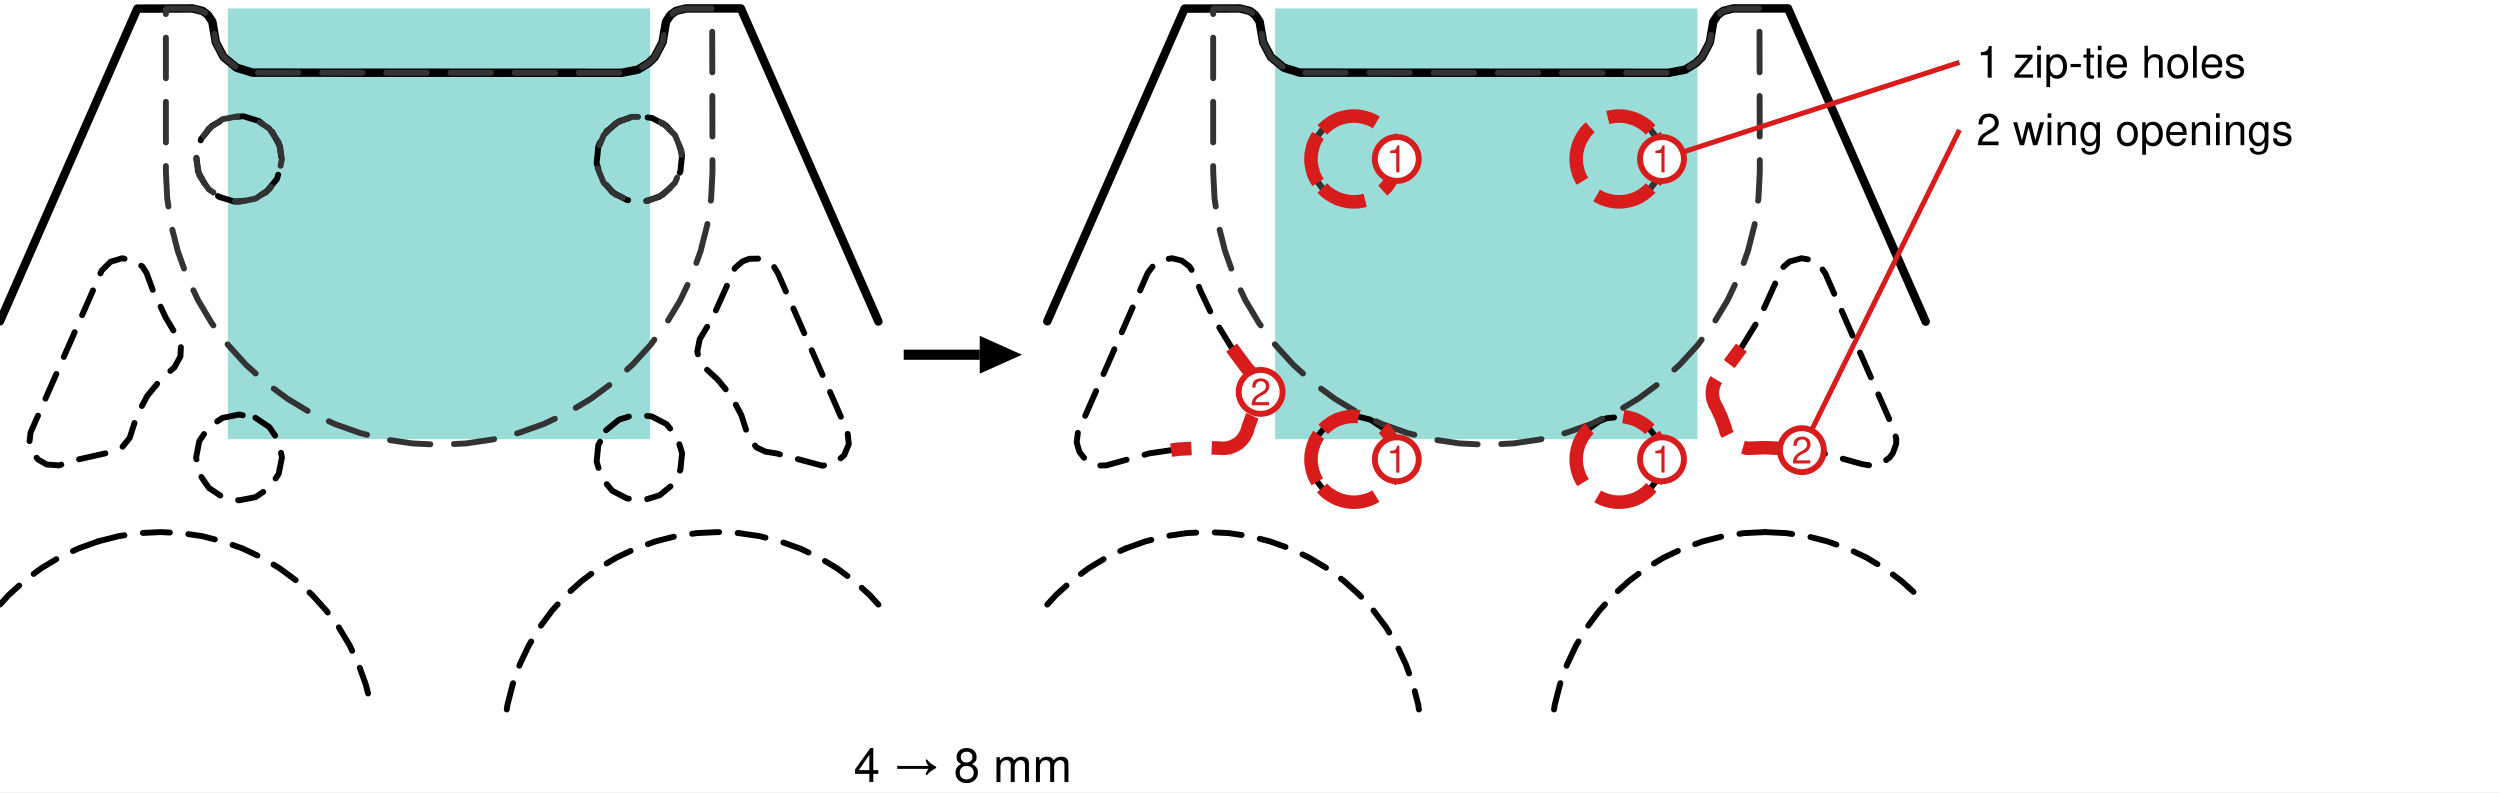
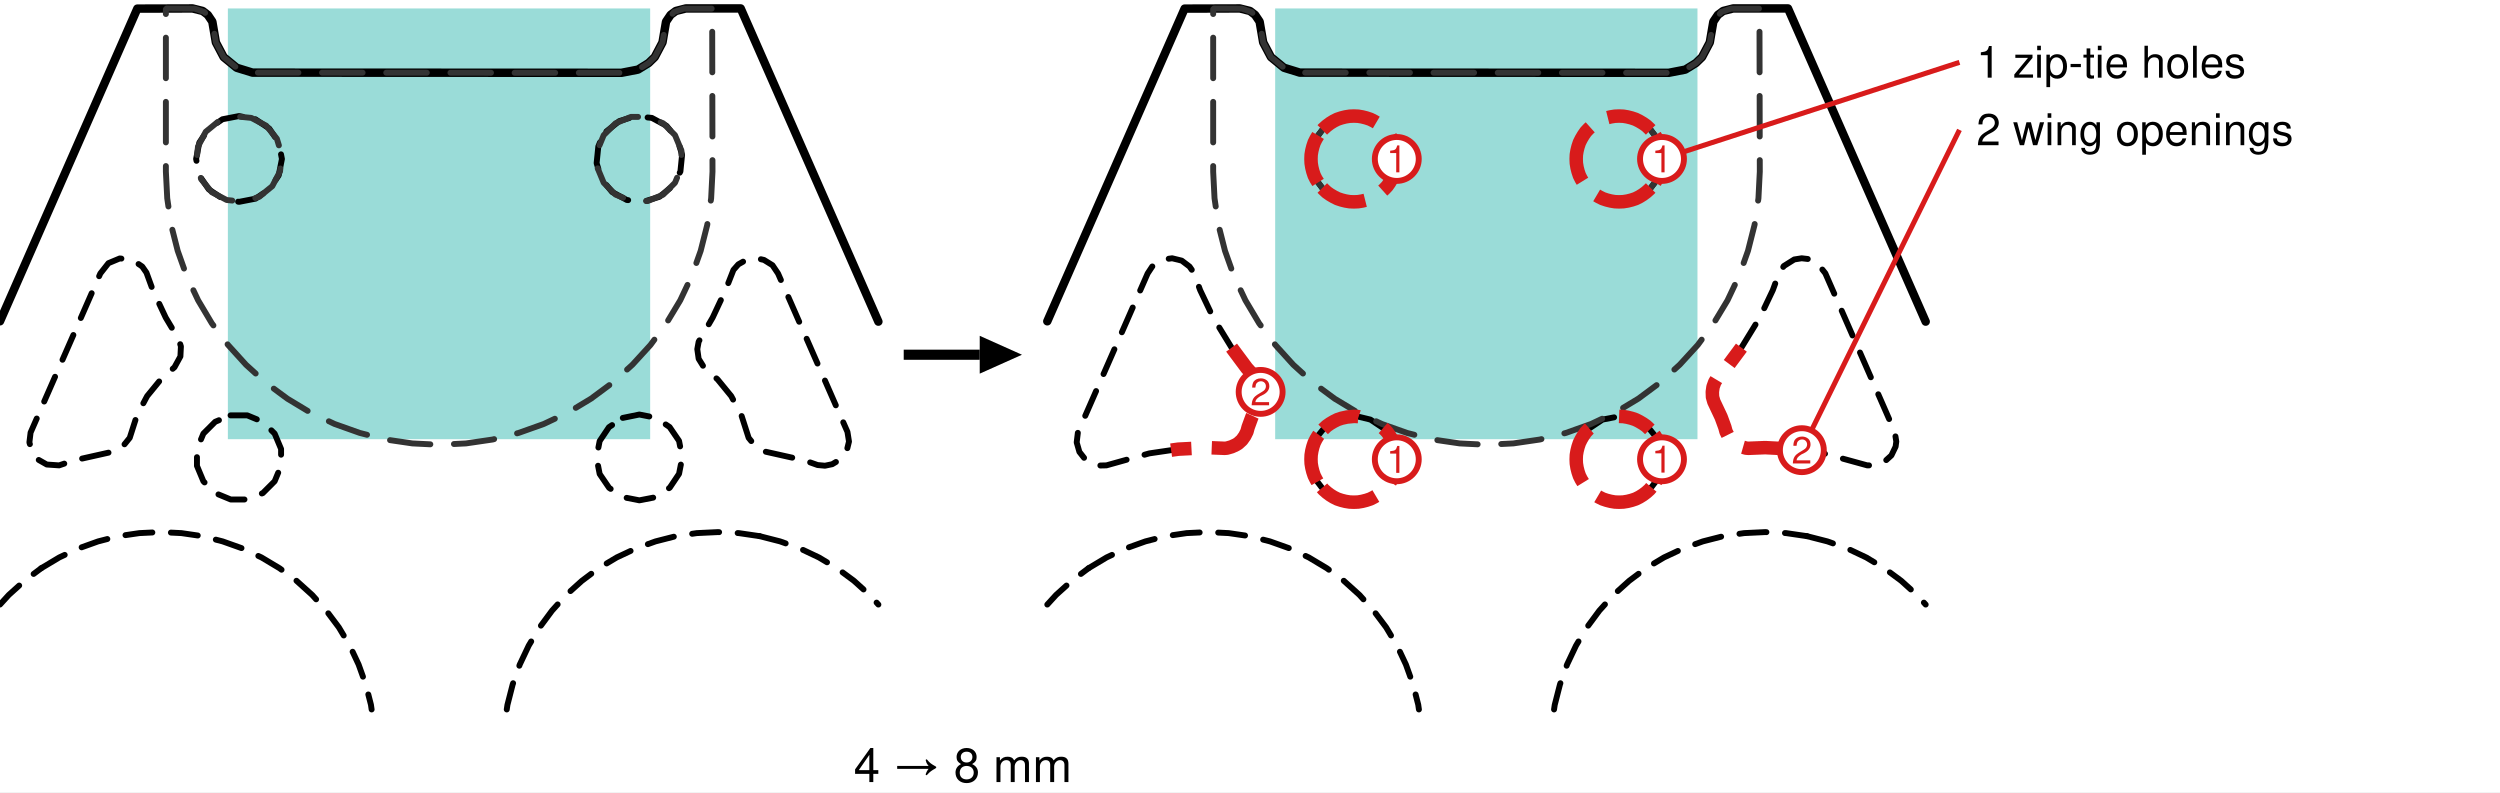
<svg xmlns="http://www.w3.org/2000/svg" width="148.00mm" height="46.90mm" viewBox="0 0 148.00 46.90" role="img">
  <rect width="148.00" height="46.90" fill="white" />
  <g class="panel" id="before">
    <path d="M 38.49 0.50 L 38.49 26.00 L 13.49 26.00 L 13.49 0.50 L 38.49 0.50 Z" fill="#20b2aa" fill-rule="evenodd" fill-opacity="0.45" stroke="none" />
-     <path d="M 0.00 19.02 L 8.13 0.51 L 11.40 0.50 L 12.00 0.65 L 12.30 0.88 L 12.57 1.28 L 12.78 2.51 L 13.24 3.38 L 14.01 4.01 L 14.95 4.30 L 36.79 4.31 L 37.77 4.12 L 38.40 3.73 L 38.76 3.38 L 39.22 2.51 L 39.43 1.28 L 39.70 0.88 L 40.01 0.65 L 40.60 0.50 L 43.86 0.50 L 52.00 19.03" fill="none" stroke="#000" stroke-width="0.5" stroke-linejoin="round" stroke-linecap="round" />
+     <path d="M 0.00 19.02 L 8.13 0.51 L 11.40 0.50 L 12.00 0.65 L 12.30 0.88 L 12.57 1.28 L 12.78 2.51 L 13.24 3.38 L 14.01 4.01 L 14.95 4.30 L 36.79 4.31 L 37.77 4.12 L 38.40 3.73 L 38.76 3.38 L 39.22 2.51 L 39.43 1.28 L 39.70 0.88 L 40.01 0.65 L 40.60 0.50 L 43.85 0.50 L 52.00 19.04" fill="none" stroke="#000" stroke-width="0.5" stroke-linejoin="round" stroke-linecap="round" />
    <path d="M 35.90 7.78 L 36.66 7.17 L 37.60 6.88 L 38.59 6.98 L 39.46 7.45 L 40.09 8.22 L 40.38 9.16 L 40.28 10.15 L 39.81 11.02 L 39.04 11.65 L 38.10 11.94 L 37.11 11.84 L 36.24 11.37 L 35.61 10.60 L 35.32 9.66 L 35.42 8.67 L 35.61 8.21 L 35.90 7.78 Z" fill="none" stroke="#000" stroke-width="0.35" stroke-linejoin="round" stroke-linecap="round" stroke-dasharray="1.6,1.1" />
-     <path d="M 41.28 20.81 L 41.42 20.09 L 42.19 18.80 L 43.51 15.86 L 43.95 15.48 L 44.36 15.32 L 44.95 15.31 L 45.50 15.53 L 45.83 15.81 L 46.06 16.19 L 50.17 25.56 L 50.25 26.29 L 49.97 26.96 L 49.40 27.43 L 48.69 27.57 L 45.96 26.84 L 45.32 26.74 L 44.79 26.49 L 44.32 25.92 L 43.89 24.58 L 43.29 23.45 L 42.48 22.46 L 41.57 21.63 L 41.37 21.24 L 41.28 20.81 Z" fill="none" stroke="#000" stroke-width="0.35" stroke-linejoin="round" stroke-linecap="round" stroke-dasharray="1.6,1.1" />
-     <path d="M 35.88 25.47 L 36.65 24.84 L 37.60 24.55 L 38.58 24.65 L 39.46 25.11 L 40.09 25.88 L 40.38 26.83 L 40.28 27.81 L 39.82 28.69 L 39.05 29.32 L 38.10 29.61 L 37.12 29.51 L 36.24 29.05 L 35.61 28.28 L 35.32 27.33 L 35.42 26.35 L 35.88 25.47 Z" fill="none" stroke="#000" stroke-width="0.35" stroke-linejoin="round" stroke-linecap="round" stroke-dasharray="1.6,1.1" />
-     <path d="M 6.02 16.02 L 6.54 15.50 L 7.23 15.29 L 7.95 15.43 L 8.43 15.78 L 8.67 16.15 L 9.05 17.18 L 9.81 18.80 L 10.58 20.09 L 10.71 20.51 L 10.68 21.10 L 10.33 21.74 L 9.52 22.46 L 8.71 23.45 L 8.11 24.58 L 7.68 25.92 L 7.22 26.49 L 6.68 26.74 L 4.36 27.26 L 3.50 27.55 L 2.77 27.50 L 2.26 27.21 L 1.90 26.75 L 1.74 26.19 L 1.81 25.61 L 6.02 16.02 Z" fill="none" stroke="#000" stroke-width="0.35" stroke-linejoin="round" stroke-linecap="round" stroke-dasharray="1.6,1.1" />
-     <path d="M 5.81 32.05 L 7.02 31.74 L 8.25 31.56 L 9.50 31.50 L 10.74 31.56 L 11.97 31.74 L 13.18 32.05 L 14.36 32.47 L 15.48 33.00 L 16.55 33.64 L 17.55 34.38 L 18.48 35.22 L 19.31 36.14 L 20.06 37.14 L 20.70 38.21 L 21.23 39.34 L 21.65 40.51 L 21.96 41.72 L 22.00 42.00" fill="none" stroke="#000" stroke-width="0.35" stroke-linejoin="round" stroke-linecap="round" stroke-dasharray="1.6,1.1" />
-     <path d="M 0.00 35.79 L 0.52 35.22 L 1.44 34.39 L 2.44 33.64 L 3.51 33.00 L 4.64 32.47 L 5.81 32.05" fill="none" stroke="#000" stroke-width="0.35" stroke-linejoin="round" stroke-linecap="round" stroke-dasharray="1.6,1.1" />
-     <path d="M 16.11 7.80 L 16.58 8.67 L 16.68 9.66 L 16.39 10.60 L 15.76 11.37 L 14.89 11.84 L 13.90 11.94 L 12.96 11.65 L 12.19 11.02 L 11.72 10.15 L 11.62 9.16 L 11.91 8.22 L 12.54 7.45 L 13.41 6.98 L 14.40 6.88 L 15.34 7.17 L 16.11 7.80 Z" fill="none" stroke="#000" stroke-width="0.35" stroke-linejoin="round" stroke-linecap="round" stroke-dasharray="1.6,1.1" />
-     <path d="M 15.12 24.73 L 15.94 25.28 L 16.50 26.10 L 16.69 27.08 L 16.50 28.05 L 15.95 28.87 L 15.13 29.43 L 14.15 29.62 L 13.18 29.43 L 12.36 28.88 L 11.80 28.06 L 11.61 27.08 L 11.80 26.11 L 12.35 25.29 L 13.17 24.74 L 14.15 24.54 L 15.12 24.73 Z" fill="none" stroke="#000" stroke-width="0.35" stroke-linejoin="round" stroke-linecap="round" stroke-dasharray="1.6,1.1" />
-     <path d="M 43.74 31.56 L 44.97 31.74 L 46.18 32.05 L 47.36 32.47 L 48.48 33.00 L 49.55 33.64 L 50.55 34.38 L 51.48 35.22 L 52.00 35.79" fill="none" stroke="#000" stroke-width="0.35" stroke-linejoin="round" stroke-linecap="round" stroke-dasharray="1.6,1.1" />
-     <path d="M 30.00 42.00 L 30.04 41.73 L 30.35 40.52 L 30.77 39.34 L 31.30 38.22 L 31.94 37.15 L 32.68 36.15 L 33.52 35.22 L 34.44 34.39 L 35.44 33.64 L 36.51 33.00 L 37.64 32.47 L 38.81 32.05 L 40.02 31.74 L 41.25 31.56 L 42.50 31.50 L 43.74 31.56" fill="none" stroke="#000" stroke-width="0.35" stroke-linejoin="round" stroke-linecap="round" stroke-dasharray="1.6,1.1" />
+     <path d="M 5.94 16.19 L 6.42 15.58 L 7.09 15.30 L 7.82 15.37 L 8.42 15.78 L 8.67 16.14 L 9.05 17.18 L 9.81 18.80 L 10.58 20.09 L 10.71 20.51 L 10.68 21.10 L 10.33 21.74 L 9.52 22.46 L 8.71 23.45 L 8.11 24.58 L 7.68 25.92 L 7.22 26.49 L 6.68 26.74 L 4.36 27.26 L 3.50 27.55 L 2.77 27.50 L 2.26 27.21 L 1.90 26.75 L 1.74 26.19 L 1.81 25.61 L 5.94 16.19 Z" fill="none" stroke="#000" stroke-width="0.35" stroke-linejoin="round" stroke-linecap="round" stroke-dasharray="1.6,1.1" />
+     <path d="M 2.44 33.64 L 3.51 33.00 L 4.64 32.47 L 5.81 32.05 L 7.02 31.74 L 8.25 31.56 L 9.50 31.50 L 10.74 31.56 L 11.97 31.74 L 13.18 32.05 L 14.36 32.47 L 15.48 33.00 L 16.55 33.64 L 17.55 34.38 L 18.48 35.22 L 19.31 36.14 L 20.06 37.14 L 20.70 38.21 L 21.23 39.34 L 21.65 40.51 L 21.96 41.72 L 22.00 42.00" fill="none" stroke="#000" stroke-width="0.35" stroke-linejoin="round" stroke-linecap="round" stroke-dasharray="1.6,1.1" />
+     <path d="M 0.00 35.79 L 0.52 35.22 L 1.44 34.39 L 2.44 33.64" fill="none" stroke="#000" stroke-width="0.35" stroke-linejoin="round" stroke-linecap="round" stroke-dasharray="1.6,1.1" />
+     <path d="M 15.12 7.06 L 15.94 7.61 L 16.50 8.43 L 16.69 9.41 L 16.50 10.38 L 15.95 11.20 L 15.13 11.76 L 14.15 11.95 L 13.18 11.76 L 12.36 11.21 L 11.80 10.39 L 11.61 9.41 L 11.80 8.44 L 12.35 7.62 L 13.17 7.06 L 14.15 6.87 L 15.12 7.06 Z" fill="none" stroke="#000" stroke-width="0.35" stroke-linejoin="round" stroke-linecap="round" stroke-dasharray="1.6,1.1" />
+     <path d="M 13.65 24.59 L 14.64 24.59 L 15.56 24.97 L 16.26 25.67 L 16.64 26.58 L 16.64 27.57 L 16.26 28.49 L 15.56 29.19 L 14.65 29.57 L 13.66 29.57 L 12.74 29.19 L 12.04 28.49 L 11.66 27.58 L 11.66 26.59 L 12.04 25.67 L 12.74 24.97 L 13.65 24.59 Z" fill="none" stroke="#000" stroke-width="0.35" stroke-linejoin="round" stroke-linecap="round" stroke-dasharray="1.6,1.1" />
+     <path d="M 45.23 15.39 L 45.73 15.70 L 46.06 16.19 L 50.17 25.57 L 50.26 26.14 L 50.12 26.71 L 49.77 27.18 L 49.27 27.48 L 48.84 27.57 L 48.40 27.53 L 47.64 27.26 L 45.32 26.74 L 44.78 26.49 L 44.32 25.92 L 43.89 24.58 L 43.29 23.45 L 42.48 22.46 L 41.67 21.74 L 41.36 21.24 L 41.28 20.67 L 41.36 20.23 L 42.19 18.80 L 42.95 17.18 L 43.42 15.98 L 43.71 15.65 L 44.22 15.36 L 44.80 15.29 L 45.23 15.39 Z" fill="none" stroke="#000" stroke-width="0.35" stroke-linejoin="round" stroke-linecap="round" stroke-dasharray="1.6,1.1" />
+     <path d="M 44.97 31.74 L 46.18 32.05 L 47.36 32.47 L 48.48 33.00 L 49.55 33.64 L 50.55 34.38 L 51.48 35.22 L 52.00 35.79" fill="none" stroke="#000" stroke-width="0.35" stroke-linejoin="round" stroke-linecap="round" stroke-dasharray="1.6,1.1" />
+     <path d="M 30.00 42.00 L 30.04 41.73 L 30.35 40.52 L 30.77 39.34 L 31.30 38.22 L 31.94 37.15 L 32.68 36.15 L 33.52 35.22 L 34.44 34.39 L 35.44 33.64 L 36.51 33.00 L 37.64 32.47 L 38.81 32.05 L 40.02 31.74 L 41.25 31.56 L 42.50 31.50 L 43.74 31.56 L 44.97 31.74" fill="none" stroke="#000" stroke-width="0.35" stroke-linejoin="round" stroke-linecap="round" stroke-dasharray="1.6,1.1" />
+     <path d="M 36.87 24.74 L 37.85 24.54 L 38.82 24.73 L 39.64 25.28 L 40.20 26.10 L 40.39 27.08 L 40.20 28.05 L 39.65 28.87 L 38.83 29.43 L 37.85 29.62 L 36.88 29.43 L 36.06 28.88 L 35.50 28.06 L 35.31 27.08 L 35.50 26.11 L 36.05 25.29 L 36.87 24.74 Z" fill="none" stroke="#000" stroke-width="0.35" stroke-linejoin="round" stroke-linecap="round" stroke-dasharray="1.6,1.1" />
    <path d="M 9.82 0.55 L 9.87 0.50 L 11.52 0.51 L 12.10 0.71 L 12.57 1.28 L 12.78 2.51 L 13.24 3.38 L 14.01 4.01 L 14.95 4.30 L 36.79 4.31 L 37.77 4.12 L 38.40 3.73 L 38.76 3.38 L 39.22 2.51 L 39.43 1.28 L 39.90 0.71 L 40.48 0.51 L 42.16 0.51 L 42.18 10.16 L 42.10 11.74 L 41.87 13.31 L 41.48 14.85 L 40.95 16.34 L 40.27 17.78 L 39.45 19.14 L 38.51 20.42 L 37.44 21.59 L 36.26 22.66 L 34.99 23.60 L 33.63 24.42 L 32.19 25.10 L 30.70 25.63 L 29.16 26.02 L 27.59 26.25 L 26.00 26.33 L 24.41 26.25 L 22.84 26.02 L 21.30 25.63 L 19.81 25.10 L 18.37 24.42 L 17.01 23.60 L 15.74 22.66 L 14.56 21.59 L 13.50 20.42 L 12.54 19.14 L 11.73 17.78 L 11.05 16.34 L 10.52 14.85 L 10.13 13.31 L 9.90 11.74 L 9.82 10.16 L 9.82 0.55 Z" fill="none" stroke="#333333" stroke-width="0.35" stroke-linejoin="round" stroke-linecap="round" stroke-dasharray="2.4,1.4" />
    <path d="M 35.74 8.00 L 36.44 7.30 L 37.35 6.92 L 38.34 6.92 L 39.26 7.30 L 39.96 8.00 L 40.34 8.91 L 40.34 9.90 L 39.96 10.82 L 39.26 11.52 L 38.35 11.90 L 37.36 11.90 L 36.44 11.52 L 35.74 10.82 L 35.36 9.91 L 35.36 8.92 L 35.74 8.00 Z" fill="none" stroke="#333333" stroke-width="0.35" stroke-linejoin="round" stroke-linecap="round" stroke-dasharray="2.4,1.4" />
-     <path d="M 15.94 7.61 L 16.50 8.43 L 16.69 9.41 L 16.50 10.38 L 15.95 11.20 L 15.13 11.76 L 14.15 11.95 L 13.18 11.76 L 12.36 11.21 L 11.80 10.39 L 11.61 9.41 L 11.80 8.44 L 12.35 7.62 L 13.17 7.06 L 14.15 6.87 L 15.12 7.06 L 15.94 7.61 Z" fill="none" stroke="#333333" stroke-width="0.35" stroke-linejoin="round" stroke-linecap="round" stroke-dasharray="2.4,1.4" />
+     <path d="M 14.88 6.98 L 15.76 7.44 L 16.39 8.21 L 16.68 9.16 L 16.58 10.14 L 16.12 11.02 L 15.35 11.65 L 14.40 11.94 L 13.42 11.84 L 12.54 11.38 L 11.91 10.61 L 11.62 9.66 L 11.72 8.68 L 12.18 7.80 L 12.95 7.17 L 13.90 6.88 L 14.88 6.98 Z" fill="none" stroke="#333333" stroke-width="0.35" stroke-linejoin="round" stroke-linecap="round" stroke-dasharray="2.4,1.4" />
  </g>
  <g class="arrow">
    <line x1="53.50" y1="21.00" x2="58.00" y2="21.00" stroke="#000" stroke-width="0.6" />
    <polygon points="60.50,21.00 58.00,19.88 58.00,22.12" fill="#000" />
    <text x="57.00" y="46.30" font-family="Helvetica, Arial, sans-serif" font-size="2.80" text-anchor="middle" fill="#000">4 → 8 mm</text>
  </g>
  <g class="panel" id="after" transform="translate(62.00 0)">
    <path d="M 38.49 0.50 L 38.49 26.00 L 13.49 26.00 L 13.49 0.50 L 38.49 0.50 Z" fill="#20b2aa" fill-rule="evenodd" fill-opacity="0.45" stroke="none" />
    <path d="M 0.00 19.02 L 8.13 0.51 L 11.40 0.50 L 12.00 0.65 L 12.30 0.88 L 12.57 1.28 L 12.78 2.51 L 13.24 3.38 L 14.01 4.01 L 14.95 4.30 L 36.79 4.31 L 37.77 4.12 L 38.40 3.73 L 38.76 3.38 L 39.22 2.51 L 39.43 1.28 L 39.70 0.88 L 40.01 0.65 L 40.60 0.50 L 43.85 0.50 L 52.00 19.04" fill="none" stroke="#000" stroke-width="0.5" stroke-linejoin="round" stroke-linecap="round" />
    <path d="M 35.97 10.80 L 35.72 11.13" fill="none" stroke="#000" stroke-width="0.35" stroke-linejoin="round" stroke-linecap="round" stroke-dasharray="1.6,1.1" />
    <path d="M 35.72 7.69 L 35.97 8.02" fill="none" stroke="#000" stroke-width="0.35" stroke-linejoin="round" stroke-linecap="round" stroke-dasharray="1.6,1.1" />
+     <path d="M 7.33 26.65 L 6.04 26.84 L 3.50 27.55 L 3.06 27.56 L 2.50 27.38 L 2.26 27.21 L 1.90 26.75 L 1.74 26.19 L 1.81 25.61 L 5.94 16.19 L 6.21 15.78 L 6.81 15.37 L 7.39 15.29 L 7.96 15.43 L 8.42 15.78 L 8.67 16.14 L 9.05 17.18 L 9.82 18.80 L 10.91 20.58" fill="none" stroke="#000" stroke-width="0.35" stroke-linejoin="round" stroke-linecap="round" stroke-dasharray="1.6,1.1" />
+     <path d="M 2.44 33.64 L 3.51 33.00 L 4.64 32.47 L 5.81 32.05 L 7.02 31.74 L 8.25 31.56 L 9.50 31.50 L 10.74 31.56 L 11.97 31.74 L 13.18 32.05 L 14.36 32.47 L 15.48 33.00 L 16.55 33.64 L 17.55 34.38 L 18.48 35.22 L 19.31 36.14 L 20.06 37.14 L 20.70 38.21 L 21.23 39.34 L 21.65 40.51 L 21.96 41.72 L 22.00 42.00" fill="none" stroke="#000" stroke-width="0.35" stroke-linejoin="round" stroke-linecap="round" stroke-dasharray="1.6,1.1" />
+     <path d="M 0.00 35.79 L 0.52 35.22 L 1.44 34.39 L 2.44 33.64" fill="none" stroke="#000" stroke-width="0.35" stroke-linejoin="round" stroke-linecap="round" stroke-dasharray="1.6,1.1" />
    <path d="M 16.03 8.02 L 16.28 7.69" fill="none" stroke="#000" stroke-width="0.35" stroke-linejoin="round" stroke-linecap="round" stroke-dasharray="1.6,1.1" />
    <path d="M 16.28 11.13 L 16.03 10.80" fill="none" stroke="#000" stroke-width="0.35" stroke-linejoin="round" stroke-linecap="round" stroke-dasharray="1.6,1.1" />
    <path d="M 16.24 28.85 L 15.99 28.52" fill="none" stroke="#000" stroke-width="0.35" stroke-linejoin="round" stroke-linecap="round" stroke-dasharray="1.6,1.1" />
    <path d="M 16.07 25.74 L 16.33 25.42" fill="none" stroke="#000" stroke-width="0.35" stroke-linejoin="round" stroke-linecap="round" stroke-dasharray="1.6,1.1" />
-     <path d="M 18.43 24.67 L 19.12 24.84 L 19.88 25.34" fill="none" stroke="#000" stroke-width="0.35" stroke-linejoin="round" stroke-linecap="round" stroke-dasharray="1.6,1.1" />
-     <path d="M 7.33 26.65 L 6.04 26.84 L 3.50 27.55 L 3.06 27.56 L 2.50 27.38 L 2.26 27.21 L 1.90 26.75 L 1.74 26.19 L 1.81 25.61 L 5.95 16.15 L 6.31 15.68 L 6.80 15.38 L 7.39 15.29 L 7.96 15.43 L 8.42 15.78 L 8.73 16.28 L 9.05 17.18 L 9.82 18.80 L 10.91 20.58" fill="none" stroke="#000" stroke-width="0.35" stroke-linejoin="round" stroke-linecap="round" stroke-dasharray="1.6,1.1" />
-     <path d="M 4.64 32.47 L 5.81 32.05 L 7.02 31.74 L 8.25 31.56 L 9.50 31.50 L 10.74 31.56 L 11.97 31.74 L 13.18 32.05 L 14.36 32.47 L 15.48 33.00 L 16.55 33.64 L 17.55 34.38 L 18.48 35.22 L 19.31 36.14 L 20.06 37.14 L 20.70 38.21 L 21.23 39.34 L 21.65 40.51 L 21.96 41.72 L 22.00 42.00" fill="none" stroke="#000" stroke-width="0.35" stroke-linejoin="round" stroke-linecap="round" stroke-dasharray="1.6,1.1" />
-     <path d="M 0.00 35.79 L 0.52 35.22 L 1.44 34.39 L 2.44 33.64 L 3.51 33.00 L 4.64 32.47" fill="none" stroke="#000" stroke-width="0.35" stroke-linejoin="round" stroke-linecap="round" stroke-dasharray="1.6,1.1" />
-     <path d="M 41.09 20.58 L 42.18 18.80 L 43.51 15.86 L 43.95 15.48 L 44.65 15.29 L 45.23 15.39 L 45.72 15.70 L 46.06 16.19 L 50.13 25.47 L 50.26 26.00 L 50.25 26.29 L 50.05 26.84 L 49.87 27.08 L 49.40 27.43 L 48.84 27.57 L 48.25 27.48 L 45.96 26.84 L 44.67 26.65" fill="none" stroke="#000" stroke-width="0.35" stroke-linejoin="round" stroke-linecap="round" stroke-dasharray="1.6,1.1" />
-     <path d="M 42.50 31.50 L 43.74 31.56 L 44.97 31.74 L 46.18 32.05 L 47.36 32.47 L 48.48 33.00 L 49.55 33.64 L 50.55 34.38 L 51.48 35.22 L 52.00 35.79" fill="none" stroke="#000" stroke-width="0.35" stroke-linejoin="round" stroke-linecap="round" stroke-dasharray="1.6,1.1" />
-     <path d="M 30.00 42.00 L 30.04 41.73 L 30.35 40.52 L 30.77 39.34 L 31.30 38.22 L 31.94 37.15 L 32.68 36.15 L 33.52 35.22 L 34.44 34.39 L 35.44 33.64 L 36.51 33.00 L 37.64 32.47 L 38.81 32.05 L 40.02 31.74 L 41.25 31.56 L 42.50 31.50" fill="none" stroke="#000" stroke-width="0.35" stroke-linejoin="round" stroke-linecap="round" stroke-dasharray="1.6,1.1" />
-     <path d="M 32.12 25.34 L 32.65 24.95 L 33.11 24.76 L 34.10 24.66" fill="none" stroke="#000" stroke-width="0.35" stroke-linejoin="round" stroke-linecap="round" stroke-dasharray="1.6,1.1" />
+     <path d="M 18.43 24.67 L 19.13 24.84 L 19.88 25.34" fill="none" stroke="#000" stroke-width="0.35" stroke-linejoin="round" stroke-linecap="round" stroke-dasharray="1.6,1.1" />
+     <path d="M 41.09 20.58 L 42.18 18.80 L 42.95 17.18 L 43.29 16.25 L 43.60 15.75 L 44.22 15.36 L 44.66 15.29 L 45.09 15.34 L 45.61 15.61 L 46.06 16.18 L 50.17 25.57 L 50.26 26.14 L 50.22 26.44 L 49.97 26.96 L 49.53 27.36 L 48.98 27.55 L 48.54 27.55 L 45.96 26.84 L 44.67 26.65" fill="none" stroke="#000" stroke-width="0.35" stroke-linejoin="round" stroke-linecap="round" stroke-dasharray="1.6,1.1" />
+     <path d="M 44.97 31.74 L 46.18 32.05 L 47.36 32.47 L 48.48 33.00 L 49.55 33.64 L 50.55 34.38 L 51.48 35.22 L 52.00 35.79" fill="none" stroke="#000" stroke-width="0.35" stroke-linejoin="round" stroke-linecap="round" stroke-dasharray="1.6,1.1" />
+     <path d="M 30.00 42.00 L 30.04 41.73 L 30.35 40.52 L 30.77 39.34 L 31.30 38.22 L 31.94 37.15 L 32.68 36.15 L 33.52 35.22 L 34.44 34.39 L 35.44 33.64 L 36.51 33.00 L 37.64 32.47 L 38.81 32.05 L 40.02 31.74 L 41.25 31.56 L 42.50 31.50 L 43.74 31.56 L 44.97 31.74" fill="none" stroke="#000" stroke-width="0.35" stroke-linejoin="round" stroke-linecap="round" stroke-dasharray="1.6,1.1" />
+     <path d="M 32.12 25.34 L 32.87 24.84 L 33.85 24.65" fill="none" stroke="#000" stroke-width="0.35" stroke-linejoin="round" stroke-linecap="round" stroke-dasharray="1.6,1.1" />
    <path d="M 35.67 25.42 L 35.93 25.74" fill="none" stroke="#000" stroke-width="0.35" stroke-linejoin="round" stroke-linecap="round" stroke-dasharray="1.6,1.1" />
    <path d="M 36.01 28.52 L 35.76 28.85" fill="none" stroke="#000" stroke-width="0.35" stroke-linejoin="round" stroke-linecap="round" stroke-dasharray="1.6,1.1" />
    <path d="M 9.82 0.55 L 9.87 0.50 L 11.52 0.51 L 12.10 0.71 L 12.57 1.28 L 12.78 2.51 L 13.24 3.38 L 14.01 4.01 L 14.95 4.30 L 36.79 4.31 L 37.77 4.12 L 38.40 3.73 L 38.76 3.38 L 39.22 2.51 L 39.43 1.28 L 39.90 0.71 L 40.48 0.51 L 42.16 0.51 L 42.18 10.16 L 42.10 11.74 L 41.87 13.31 L 41.48 14.85 L 40.95 16.34 L 40.27 17.78 L 39.45 19.14 L 38.51 20.42 L 37.44 21.59 L 36.26 22.66 L 34.99 23.60 L 33.63 24.42 L 32.19 25.10 L 30.70 25.63 L 29.16 26.02 L 27.59 26.25 L 26.00 26.33 L 24.41 26.25 L 22.84 26.02 L 21.30 25.63 L 19.81 25.10 L 18.37 24.42 L 17.01 23.60 L 15.74 22.66 L 14.56 21.59 L 13.50 20.42 L 12.54 19.14 L 11.73 17.78 L 11.05 16.34 L 10.52 14.85 L 10.13 13.31 L 9.90 11.74 L 9.82 10.16 L 9.82 0.55 Z" fill="none" stroke="#333333" stroke-width="0.35" stroke-linejoin="round" stroke-linecap="round" stroke-dasharray="2.4,1.4" />
    <path d="M 35.97 10.80 L 35.72 11.13" fill="none" stroke="#333333" stroke-width="0.35" stroke-linejoin="round" stroke-linecap="round" stroke-dasharray="2.4,1.4" />
    <path d="M 35.72 7.69 L 35.97 8.02" fill="none" stroke="#333333" stroke-width="0.35" stroke-linejoin="round" stroke-linecap="round" stroke-dasharray="2.4,1.4" />
    <path d="M 16.03 8.02 L 16.28 7.69" fill="none" stroke="#333333" stroke-width="0.35" stroke-linejoin="round" stroke-linecap="round" stroke-dasharray="2.4,1.4" />
    <path d="M 16.28 11.13 L 16.03 10.80" fill="none" stroke="#333333" stroke-width="0.35" stroke-linejoin="round" stroke-linecap="round" stroke-dasharray="2.4,1.4" />
-     <path d="M 10.91 20.58 L 11.81 21.79 L 12.34 22.38 L 12.49 22.63 L 12.59 22.91 L 12.63 23.20 L 12.62 23.50 L 12.54 23.78 L 12.11 24.69 L 11.89 25.29 L 11.82 25.55 L 11.69 25.81 L 11.52 26.05 L 11.30 26.25 L 11.17 26.33 L 10.91 26.45 L 10.77 26.50 L 10.48 26.54 L 9.50 26.50 L 7.76 26.59 L 7.33 26.65" fill="none" stroke="#d81b1b" stroke-width="0.8" stroke-linecap="butt" stroke-linejoin="round" stroke-dasharray="3.5,1.2" />
-     <path d="M 15.99 28.52 L 15.91 28.39 L 15.80 28.17 L 15.72 27.93 L 15.66 27.69 L 15.62 27.44 L 15.61 27.19 L 15.62 26.94 L 15.66 26.70 L 15.72 26.46 L 15.80 26.22 L 15.91 26.00 L 16.04 25.78 L 16.07 25.74" fill="none" stroke="#d81b1b" stroke-width="0.8" stroke-linecap="butt" stroke-linejoin="round" stroke-dasharray="3.5,1.2" />
+     <path d="M 10.91 20.58 L 11.81 21.79 L 12.34 22.38 L 12.49 22.63 L 12.59 22.91 L 12.63 23.20 L 12.63 23.35 L 12.59 23.64 L 12.49 23.92 L 12.38 24.11 L 12.11 24.69 L 11.89 25.29 L 11.82 25.55 L 11.69 25.81 L 11.52 26.05 L 11.30 26.25 L 11.17 26.33 L 10.91 26.45 L 10.63 26.53 L 10.49 26.54 L 9.50 26.50 L 7.76 26.59 L 7.33 26.65" fill="none" stroke="#d81b1b" stroke-width="0.8" stroke-linecap="butt" stroke-linejoin="round" stroke-dasharray="3.5,1.2" />
+     <path d="M 15.99 28.52 L 15.91 28.38 L 15.80 28.16 L 15.72 27.92 L 15.66 27.68 L 15.62 27.44 L 15.61 27.19 L 15.62 26.94 L 15.66 26.69 L 15.72 26.45 L 15.80 26.21 L 15.91 25.99 L 16.04 25.78 L 16.07 25.74" fill="none" stroke="#d81b1b" stroke-width="0.8" stroke-linecap="butt" stroke-linejoin="round" stroke-dasharray="3.5,1.2" />
    <path d="M 16.03 10.80 L 15.91 10.61 L 15.80 10.39 L 15.72 10.15 L 15.66 9.91 L 15.62 9.66 L 15.61 9.41 L 15.62 9.16 L 15.66 8.92 L 15.72 8.68 L 15.80 8.44 L 15.91 8.22 L 16.03 8.02" fill="none" stroke="#d81b1b" stroke-width="0.8" stroke-linecap="butt" stroke-linejoin="round" stroke-dasharray="3.5,1.2" />
-     <path d="M 19.88 25.34 L 19.94 25.39 L 20.11 25.58 L 20.26 25.78 L 20.39 25.99 L 20.50 26.21 L 20.58 26.45 L 20.64 26.69 L 20.68 26.94 L 20.69 27.19 L 20.68 27.44 L 20.64 27.68 L 20.58 27.92 L 20.50 28.16 L 20.39 28.38 L 20.26 28.60 L 20.12 28.80 L 19.95 28.98 L 19.76 29.15 L 19.56 29.30 L 19.35 29.43 L 19.13 29.54 L 18.89 29.62 L 18.65 29.68 L 18.40 29.72 L 18.15 29.73 L 17.90 29.72 L 17.66 29.68 L 17.42 29.62 L 17.18 29.54 L 16.96 29.43 L 16.74 29.30 L 16.54 29.16 L 16.36 28.99 L 16.24 28.85" fill="none" stroke="#d81b1b" stroke-width="0.8" stroke-linecap="butt" stroke-linejoin="round" stroke-dasharray="3.5,1.2" />
+     <path d="M 19.88 25.34 L 19.95 25.40 L 20.12 25.58 L 20.26 25.78 L 20.39 26.00 L 20.50 26.22 L 20.58 26.46 L 20.64 26.70 L 20.68 26.94 L 20.69 27.19 L 20.68 27.44 L 20.64 27.69 L 20.58 27.93 L 20.50 28.17 L 20.39 28.39 L 20.26 28.60 L 20.11 28.80 L 19.94 28.99 L 19.76 29.16 L 19.56 29.30 L 19.34 29.43 L 19.12 29.54 L 18.88 29.62 L 18.64 29.68 L 18.40 29.72 L 18.15 29.73 L 17.90 29.72 L 17.65 29.68 L 17.41 29.62 L 17.17 29.54 L 16.95 29.43 L 16.74 29.30 L 16.54 29.15 L 16.35 28.98 L 16.24 28.85" fill="none" stroke="#d81b1b" stroke-width="0.8" stroke-linecap="butt" stroke-linejoin="round" stroke-dasharray="3.5,1.2" />
    <path d="M 16.28 7.69 L 16.35 7.62 L 16.54 7.45 L 16.74 7.30 L 16.95 7.17 L 17.17 7.06 L 17.41 6.98 L 17.65 6.92 L 17.90 6.88 L 18.15 6.87 L 18.40 6.88 L 18.64 6.92 L 18.88 6.98 L 19.12 7.06 L 19.34 7.17 L 19.56 7.30 L 19.76 7.44 L 19.94 7.61 L 20.11 7.80 L 20.26 8.00 L 20.39 8.21 L 20.50 8.43 L 20.58 8.67 L 20.64 8.91 L 20.68 9.16 L 20.69 9.41 L 20.68 9.66 L 20.64 9.90 L 20.58 10.14 L 20.50 10.38 L 20.39 10.60 L 20.26 10.82 L 20.12 11.02 L 19.95 11.20 L 19.76 11.37 L 19.56 11.52 L 19.35 11.65 L 19.13 11.76 L 18.89 11.84 L 18.65 11.90 L 18.40 11.94 L 18.15 11.95 L 17.90 11.94 L 17.66 11.90 L 17.42 11.84 L 17.18 11.76 L 16.96 11.65 L 16.74 11.52 L 16.54 11.38 L 16.36 11.21 L 16.28 11.13" fill="none" stroke="#d81b1b" stroke-width="0.8" stroke-linecap="butt" stroke-linejoin="round" stroke-dasharray="3.5,1.2" />
-     <path d="M 16.33 25.42 L 16.35 25.40 L 16.54 25.23 L 16.74 25.08 L 16.95 24.95 L 17.17 24.84 L 17.41 24.76 L 17.65 24.70 L 17.90 24.66 L 18.15 24.65 L 18.40 24.66 L 18.43 24.67" fill="none" stroke="#d81b1b" stroke-width="0.8" stroke-linecap="butt" stroke-linejoin="round" stroke-dasharray="3.5,1.2" />
+     <path d="M 16.33 25.42 L 16.36 25.39 L 16.54 25.22 L 16.74 25.08 L 16.96 24.95 L 17.18 24.84 L 17.42 24.76 L 17.74 24.69 L 18.16 24.65 L 18.40 24.66 L 18.43 24.67" fill="none" stroke="#d81b1b" stroke-width="0.8" stroke-linecap="butt" stroke-linejoin="round" stroke-dasharray="3.5,1.2" />
    <path d="M 35.76 28.85 L 35.65 28.98 L 35.46 29.15 L 35.26 29.30 L 35.05 29.43 L 34.83 29.54 L 34.59 29.62 L 34.35 29.68 L 34.10 29.72 L 33.85 29.73 L 33.60 29.72 L 33.36 29.68 L 33.12 29.62 L 32.88 29.54 L 32.66 29.43 L 32.44 29.30 L 32.24 29.16 L 32.06 28.99 L 31.89 28.80 L 31.74 28.60 L 31.61 28.39 L 31.50 28.17 L 31.42 27.93 L 31.36 27.69 L 31.32 27.44 L 31.31 27.19 L 31.32 26.94 L 31.36 26.70 L 31.42 26.46 L 31.50 26.22 L 31.61 26.00 L 31.74 25.78 L 31.88 25.58 L 32.05 25.40 L 32.12 25.34" fill="none" stroke="#d81b1b" stroke-width="0.8" stroke-linecap="butt" stroke-linejoin="round" stroke-dasharray="3.5,1.2" />
-     <path d="M 34.10 24.66 L 34.34 24.70 L 34.58 24.76 L 34.82 24.84 L 35.04 24.95 L 35.26 25.08 L 35.46 25.22 L 35.64 25.39 L 35.67 25.42" fill="none" stroke="#d81b1b" stroke-width="0.8" stroke-linecap="butt" stroke-linejoin="round" stroke-dasharray="3.5,1.2" />
+     <path d="M 33.85 24.65 L 34.10 24.66 L 34.34 24.70 L 34.58 24.76 L 34.82 24.84 L 35.04 24.95 L 35.26 25.08 L 35.46 25.22 L 35.64 25.39 L 35.67 25.42" fill="none" stroke="#d81b1b" stroke-width="0.8" stroke-linecap="butt" stroke-linejoin="round" stroke-dasharray="3.5,1.2" />
    <path d="M 35.72 11.13 L 35.65 11.20 L 35.46 11.37 L 35.26 11.52 L 35.05 11.65 L 34.83 11.76 L 34.59 11.84 L 34.35 11.90 L 34.10 11.94 L 33.85 11.95 L 33.60 11.94 L 33.36 11.90 L 33.12 11.84 L 32.88 11.76 L 32.66 11.65 L 32.44 11.52 L 32.24 11.38 L 32.06 11.21 L 31.89 11.02 L 31.74 10.82 L 31.61 10.61 L 31.50 10.39 L 31.42 10.15 L 31.36 9.91 L 31.32 9.66 L 31.31 9.41 L 31.32 9.16 L 31.36 8.92 L 31.42 8.68 L 31.50 8.44 L 31.61 8.22 L 31.74 8.00 L 31.88 7.80 L 32.05 7.62 L 32.24 7.45 L 32.44 7.30 L 32.65 7.17 L 32.87 7.06 L 33.11 6.98 L 33.35 6.92 L 33.60 6.88 L 33.85 6.87 L 34.10 6.88 L 34.34 6.92 L 34.58 6.98 L 34.82 7.06 L 35.04 7.17 L 35.26 7.30 L 35.46 7.44 L 35.64 7.61 L 35.72 7.69" fill="none" stroke="#d81b1b" stroke-width="0.8" stroke-linecap="butt" stroke-linejoin="round" stroke-dasharray="3.5,1.2" />
    <path d="M 35.93 25.74 L 35.96 25.78 L 36.09 25.99 L 36.20 26.21 L 36.28 26.45 L 36.34 26.69 L 36.38 26.94 L 36.39 27.19 L 36.38 27.44 L 36.34 27.68 L 36.28 27.92 L 36.20 28.16 L 36.09 28.38 L 36.01 28.52" fill="none" stroke="#d81b1b" stroke-width="0.8" stroke-linecap="butt" stroke-linejoin="round" stroke-dasharray="3.5,1.2" />
    <path d="M 35.97 8.02 L 36.09 8.21 L 36.20 8.43 L 36.28 8.67 L 36.34 8.91 L 36.38 9.16 L 36.39 9.41 L 36.38 9.66 L 36.34 9.90 L 36.28 10.14 L 36.20 10.38 L 36.09 10.60 L 35.97 10.80" fill="none" stroke="#d81b1b" stroke-width="0.8" stroke-linecap="butt" stroke-linejoin="round" stroke-dasharray="3.5,1.2" />
-     <path d="M 44.67 26.65 L 44.24 26.59 L 42.50 26.50 L 41.51 26.54 L 41.37 26.53 L 41.09 26.45 L 40.83 26.33 L 40.70 26.25 L 40.48 26.05 L 40.31 25.81 L 40.18 25.55 L 40.11 25.29 L 39.89 24.69 L 39.62 24.11 L 39.51 23.92 L 39.41 23.64 L 39.37 23.35 L 39.37 23.20 L 39.41 22.91 L 39.51 22.63 L 39.66 22.38 L 40.19 21.79 L 41.09 20.58" fill="none" stroke="#d81b1b" stroke-width="0.8" stroke-linecap="butt" stroke-linejoin="round" stroke-dasharray="3.5,1.2" />
+     <path d="M 44.67 26.65 L 44.24 26.59 L 42.50 26.50 L 41.51 26.54 L 41.37 26.53 L 41.09 26.45 L 40.83 26.33 L 40.70 26.25 L 40.48 26.05 L 40.31 25.81 L 40.18 25.55 L 40.11 25.29 L 39.89 24.69 L 39.46 23.78 L 39.38 23.50 L 39.37 23.20 L 39.41 22.91 L 39.51 22.63 L 39.66 22.38 L 40.19 21.79 L 41.09 20.58" fill="none" stroke="#d81b1b" stroke-width="0.8" stroke-linecap="butt" stroke-linejoin="round" stroke-dasharray="3.5,1.2" />
    <circle cx="20.69" cy="27.19" r="1.3" fill="white" stroke="#d81b1b" stroke-width="0.35" />
-     <text x="20.69" y="27.98" font-family="Helvetica, Arial, sans-serif" font-size="2.20" text-anchor="middle" fill="#d81b1b">1</text>
+     <text x="20.69" y="27.99" font-family="Helvetica, Arial, sans-serif" font-size="2.20" text-anchor="middle" fill="#d81b1b">1</text>
+     <circle cx="36.39" cy="27.19" r="1.3" fill="white" stroke="#d81b1b" stroke-width="0.35" />
+     <text x="36.39" y="27.98" font-family="Helvetica, Arial, sans-serif" font-size="2.20" text-anchor="middle" fill="#d81b1b">1</text>
+     <circle cx="44.67" cy="26.65" r="1.3" fill="white" stroke="#d81b1b" stroke-width="0.35" />
+     <text x="44.67" y="27.44" font-family="Helvetica, Arial, sans-serif" font-size="2.20" text-anchor="middle" fill="#d81b1b">2</text>
    <circle cx="12.63" cy="23.20" r="1.3" fill="white" stroke="#d81b1b" stroke-width="0.35" />
    <text x="12.63" y="23.99" font-family="Helvetica, Arial, sans-serif" font-size="2.20" text-anchor="middle" fill="#d81b1b">2</text>
    <circle cx="20.69" cy="9.41" r="1.3" fill="white" stroke="#d81b1b" stroke-width="0.35" />
    <text x="20.69" y="10.20" font-family="Helvetica, Arial, sans-serif" font-size="2.20" text-anchor="middle" fill="#d81b1b">1</text>
-     <circle cx="36.39" cy="27.19" r="1.3" fill="white" stroke="#d81b1b" stroke-width="0.35" />
-     <text x="36.39" y="27.98" font-family="Helvetica, Arial, sans-serif" font-size="2.20" text-anchor="middle" fill="#d81b1b">1</text>
-     <circle cx="44.67" cy="26.65" r="1.3" fill="white" stroke="#d81b1b" stroke-width="0.35" />
-     <text x="44.67" y="27.44" font-family="Helvetica, Arial, sans-serif" font-size="2.20" text-anchor="middle" fill="#d81b1b">2</text>
    <circle cx="36.39" cy="9.41" r="1.3" fill="white" stroke="#d81b1b" stroke-width="0.35" />
    <text x="36.39" y="10.20" font-family="Helvetica, Arial, sans-serif" font-size="2.20" text-anchor="middle" fill="#d81b1b">1</text>
  </g>
  <g class="key">
    <text x="117.00" y="4.60" font-family="Helvetica, Arial, sans-serif" font-size="2.60" text-anchor="start" fill="#000">1 zip-tie holes</text>
    <text x="117.00" y="8.60" font-family="Helvetica, Arial, sans-serif" font-size="2.60" text-anchor="start" fill="#000">2 wing openings</text>
  </g>
  <g class="leaders">
    <line x1="99.63" y1="9.00" x2="116.00" y2="3.69" stroke="#d81b1b" stroke-width="0.3" />
    <line x1="107.24" y1="25.48" x2="116.00" y2="7.69" stroke="#d81b1b" stroke-width="0.3" />
  </g>
</svg>
